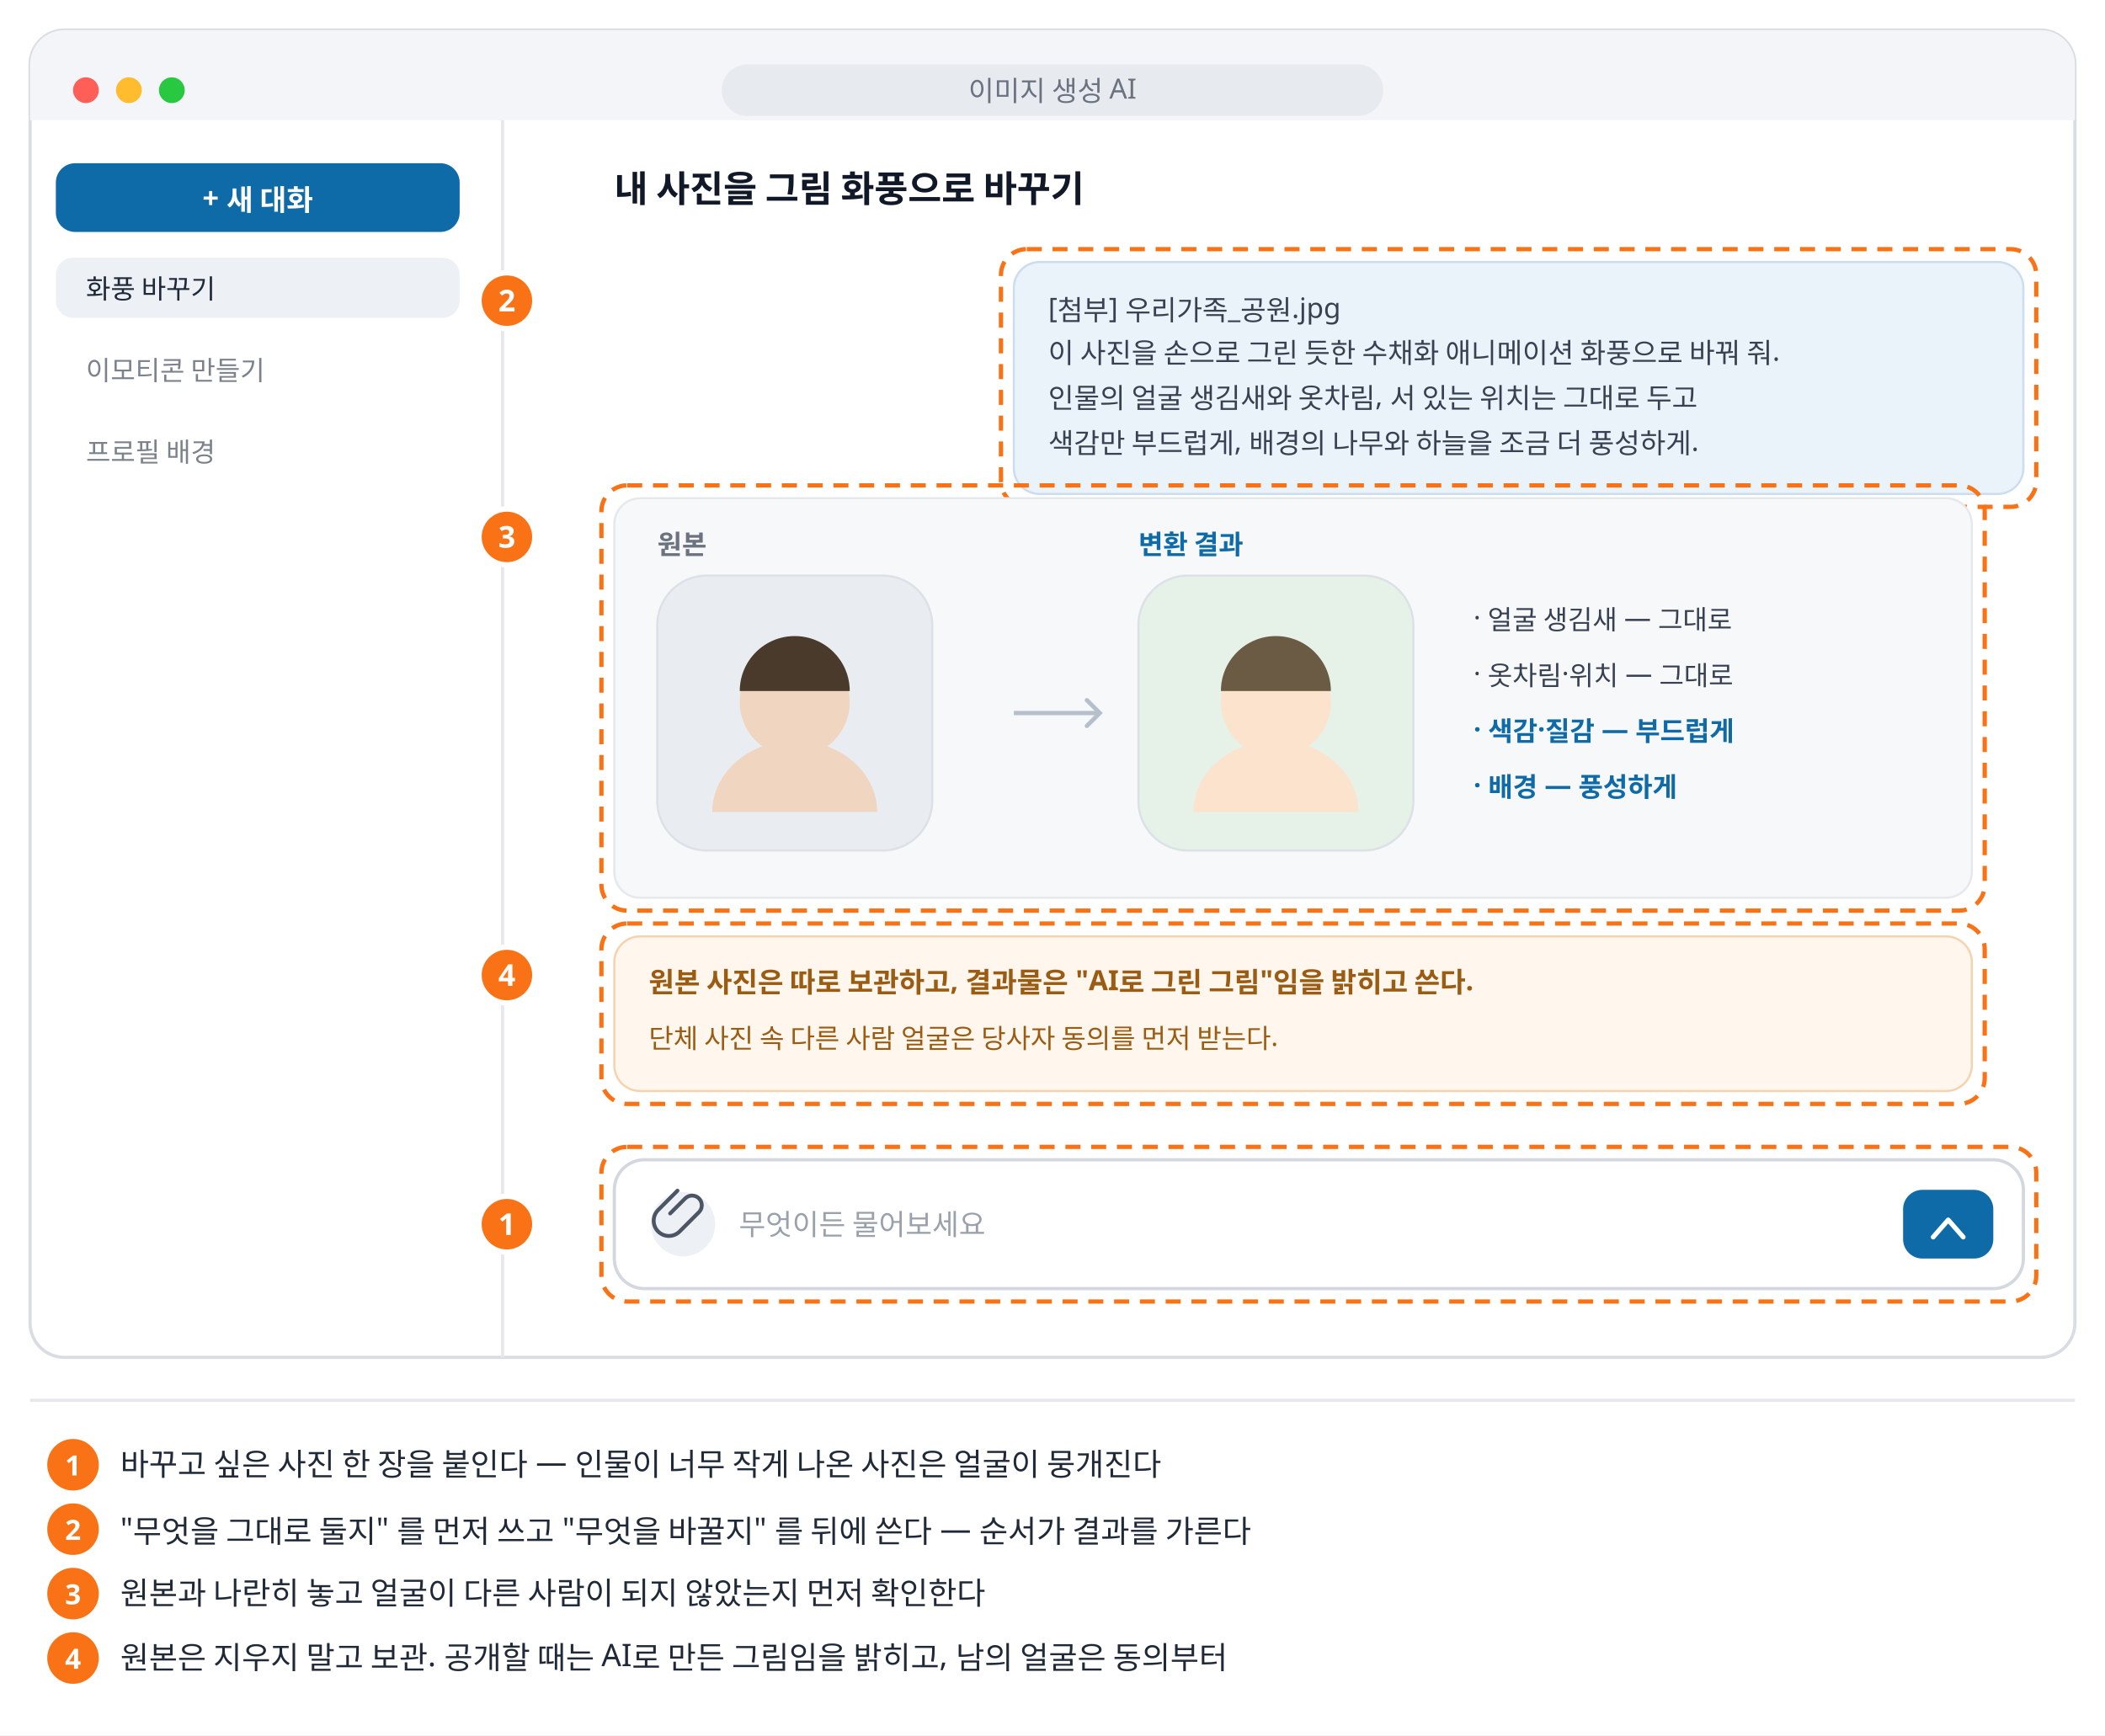
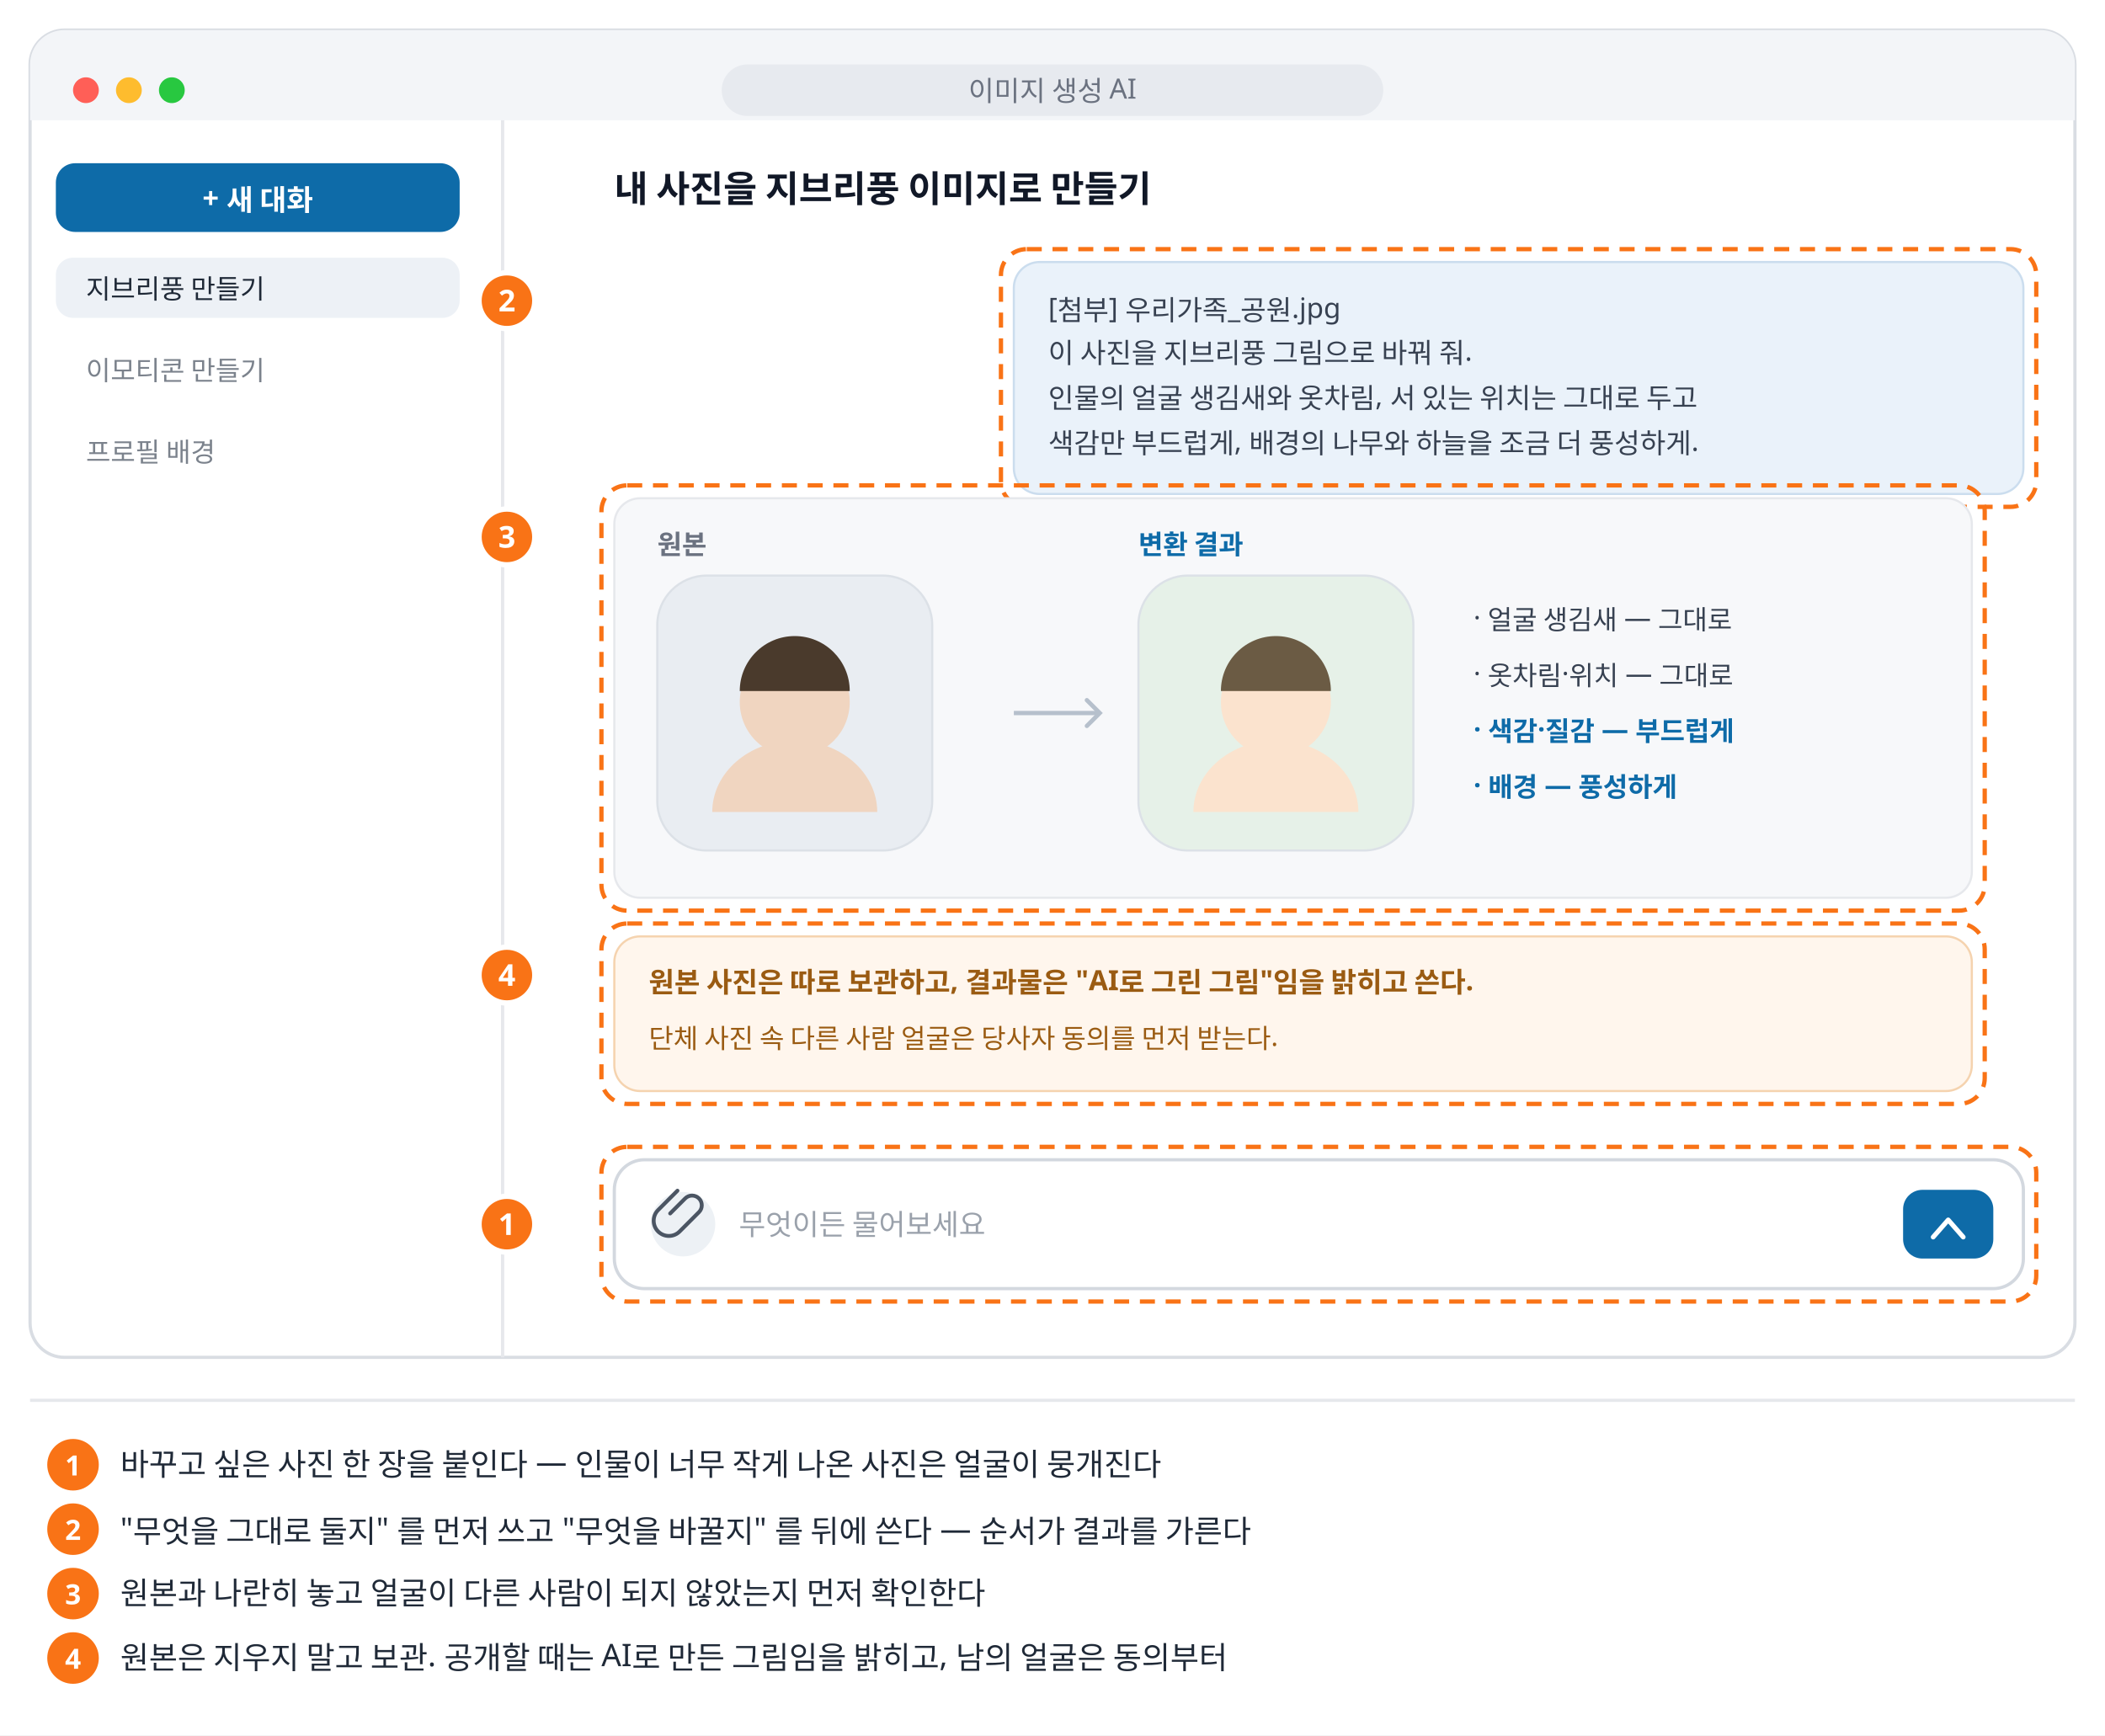
- <svg xmlns="http://www.w3.org/2000/svg" viewBox="0 0 980 808" width="980" height="808" role="img" aria-label="화풍 바꾸기 화면 — 사진 첨부, 유지할 것과 바꿀 것 구분, 원본 대조, 공개 시 주의">
+ <svg xmlns="http://www.w3.org/2000/svg" viewBox="0 0 980 808" width="980" height="808" role="img" aria-label="지브리풍 이미지 만들기 화면 — 사진 첨부, 유지할 것과 바꿀 것 구분, 원본 대조">
  <rect width="980" height="808" fill="#FFFFFF" />
  <rect x="14" y="14" width="952" height="618" rx="16" fill="#FFFFFF" stroke="#D9DDE3" stroke-width="1.5" />
  <path d="M14 30 a16 16 0 0 1 16 -16 h920 a16 16 0 0 1 16 16 v26 h-952 z" fill="#F3F5F8" />
  <circle cx="40" cy="42" r="6" fill="#FF5F57" />
  <circle cx="60" cy="42" r="6" fill="#FEBC2E" />
  <circle cx="80" cy="42" r="6" fill="#28C840" />
  <rect x="336" y="30" width="308" height="24" rx="12" fill="#E7EAEF" />
  <text x="490" y="47" font-size="13" fill="#6B7280" font-weight="400" font-family="'Noto Sans KR','Malgun Gothic','Apple SD Gothic Neo',sans-serif" text-anchor="middle">이미지 생성 AI</text>
  <line x1="234" y1="56" x2="234" y2="632" stroke="#E6E8EC" stroke-width="1.5" />
  <rect x="26" y="76" width="188" height="32" rx="9" fill="#0E6BA8" />
  <text x="120" y="97" font-size="13.5" fill="#FFFFFF" font-weight="700" font-family="'Noto Sans KR','Malgun Gothic','Apple SD Gothic Neo',sans-serif" text-anchor="middle">+ 새 대화</text>
  <rect x="26" y="120" width="188" height="28" rx="8" fill="#EDF1F6" />
-   <text x="40" y="139" font-size="12.5" fill="#1F2937" font-weight="400" font-family="'Noto Sans KR','Malgun Gothic','Apple SD Gothic Neo',sans-serif">화풍 바꾸기</text>
+   <text x="40" y="139" font-size="12.5" fill="#1F2937" font-weight="400" font-family="'Noto Sans KR','Malgun Gothic','Apple SD Gothic Neo',sans-serif">지브리풍 만들기</text>
  <rect x="26" y="158" width="188" height="28" rx="8" fill="none" />
  <text x="40" y="177" font-size="12.5" fill="#7B828C" font-weight="400" font-family="'Noto Sans KR','Malgun Gothic','Apple SD Gothic Neo',sans-serif">이모티콘 만들기</text>
  <rect x="26" y="196" width="188" height="28" rx="8" fill="none" />
  <text x="40" y="215" font-size="12.5" fill="#7B828C" font-weight="400" font-family="'Noto Sans KR','Malgun Gothic','Apple SD Gothic Neo',sans-serif">프로필 배경</text>
-   <text x="286" y="94" font-size="17" fill="#111827" font-weight="700" font-family="'Noto Sans KR','Malgun Gothic','Apple SD Gothic Neo',sans-serif">내 사진을 그림 화풍으로 바꾸기</text>
+   <text x="286" y="94" font-size="17" fill="#111827" font-weight="700" font-family="'Noto Sans KR','Malgun Gothic','Apple SD Gothic Neo',sans-serif">내 사진을 지브리풍 이미지로 만들기</text>
  <rect x="472" y="122" width="470" height="108" rx="12" fill="#EAF2FA" stroke="#CBDDEE" />
  <text x="488" y="148" font-size="13" fill="#374151" font-weight="400" font-family="'Noto Sans KR','Malgun Gothic','Apple SD Gothic Neo',sans-serif">[첨부] 우리가족_공원.jpg</text>
-   <text x="488" y="169" font-size="13" fill="#374151" font-weight="400" font-family="'Noto Sans KR','Malgun Gothic','Apple SD Gothic Neo',sans-serif">이 사진을 손으로 그린 듯한 수채화 애니메이션 화풍으로 바꿔 줘.</text>
+   <text x="488" y="169" font-size="13" fill="#374151" font-weight="400" font-family="'Noto Sans KR','Malgun Gothic','Apple SD Gothic Neo',sans-serif">이 사진을 지브리풍 그림으로 바꿔 줘.</text>
  <text x="488" y="190" font-size="13" fill="#374151" font-weight="400" font-family="'Noto Sans KR','Malgun Gothic','Apple SD Gothic Neo',sans-serif">인물의 얼굴 생김새와 옷차림, 서 있는 위치는 그대로 두고</text>
  <text x="488" y="211" font-size="13" fill="#374151" font-weight="400" font-family="'Noto Sans KR','Malgun Gothic','Apple SD Gothic Neo',sans-serif">색감만 부드럽게, 배경의 나무와 하늘을 조금 더 풍성하게.</text>
  <rect x="466" y="116" width="482" height="120" rx="12" fill="none" stroke="#F97316" stroke-width="2" stroke-dasharray="7 5" />
  <circle cx="236" cy="140" r="13" fill="#F97316" stroke="#FFFFFF" stroke-width="2.5" />
  <text x="236" y="145" font-size="14" font-weight="700" fill="#fff" text-anchor="middle" font-family="'Noto Sans KR','Malgun Gothic','Apple SD Gothic Neo',sans-serif">2</text>
  <rect x="286" y="232" width="632" height="186" rx="12" fill="#F7F8FA" stroke="#E6E8EC" />
  <text x="306" y="258" font-size="12.5" fill="#6B7280" font-weight="700" font-family="'Noto Sans KR','Malgun Gothic','Apple SD Gothic Neo',sans-serif">원본</text>
  <rect x="306" y="268" width="128" height="128" rx="23.04" fill="#E9EDF2" stroke="#DCE1E7" />
  <circle cx="370" cy="326.88" r="25.6" fill="#F0D5C0" />
  <path d="M344.4 321.76 a25.6 25.6 0 0 1 51.2 0 z" fill="#4A3A2C" />
  <path d="M331.6 378.08 a38.4 33.28 0 0 1 76.8 0 z" fill="#F0D5C0" />
  <path d="M472 332 h40" stroke="#B6C0CC" stroke-width="2" />
  <path d="M506 326 l6 6 l-6 6" fill="none" stroke="#B6C0CC" stroke-width="2" stroke-linecap="round" />
  <text x="530" y="258" font-size="12.5" fill="#0E6BA8" font-weight="700" font-family="'Noto Sans KR','Malgun Gothic','Apple SD Gothic Neo',sans-serif">변환 결과</text>
  <rect x="530" y="268" width="128" height="128" rx="23.04" fill="#E6F1E8" stroke="#DCE1E7" />
  <circle cx="594" cy="326.88" r="25.6" fill="#FBE3CE" />
  <path d="M568.4 321.76 a25.6 25.6 0 0 1 51.2 0 z" fill="#6B5B44" />
  <path d="M555.6 378.08 a38.4 33.28 0 0 1 76.8 0 z" fill="#FBE3CE" />
  <text x="686" y="292" font-size="12.5" fill="#374151" font-weight="400" font-family="'Noto Sans KR','Malgun Gothic','Apple SD Gothic Neo',sans-serif">· 얼굴 생김새 — 그대로</text>
  <text x="686" y="318" font-size="12.5" fill="#374151" font-weight="400" font-family="'Noto Sans KR','Malgun Gothic','Apple SD Gothic Neo',sans-serif">· 옷차림·위치 — 그대로</text>
  <text x="686" y="344" font-size="12.5" fill="#0E6BA8" font-weight="700" font-family="'Noto Sans KR','Malgun Gothic','Apple SD Gothic Neo',sans-serif">· 색감·질감 — 부드럽게</text>
  <text x="686" y="370" font-size="12.5" fill="#0E6BA8" font-weight="700" font-family="'Noto Sans KR','Malgun Gothic','Apple SD Gothic Neo',sans-serif">· 배경 — 풍성하게</text>
  <rect x="280" y="226" width="644" height="198" rx="12" fill="none" stroke="#F97316" stroke-width="2" stroke-dasharray="7 5" />
  <circle cx="236" cy="250" r="13" fill="#F97316" stroke="#FFFFFF" stroke-width="2.5" />
  <text x="236" y="255" font-size="14" font-weight="700" fill="#fff" text-anchor="middle" font-family="'Noto Sans KR','Malgun Gothic','Apple SD Gothic Neo',sans-serif">3</text>
  <rect x="286" y="436" width="632" height="72" rx="12" fill="#FFF6ED" stroke="#F5D3AF" />
  <text x="302" y="462" font-size="13" fill="#9A5B12" font-weight="700" font-family="'Noto Sans KR','Malgun Gothic','Apple SD Gothic Neo',sans-serif">원본 사진은 따로 보관하고, 결과물은 "AI로 그린 그림"임을 밝히고 쓴다.</text>
  <text x="302" y="488" font-size="12.5" fill="#9A5B12" font-weight="400" font-family="'Noto Sans KR','Malgun Gothic','Apple SD Gothic Neo',sans-serif">단체 사진 속 다른 사람 얼굴은 당사자 동의를 먼저 받는다.</text>
  <rect x="280" y="430" width="644" height="84" rx="12" fill="none" stroke="#F97316" stroke-width="2" stroke-dasharray="7 5" />
  <circle cx="236" cy="454" r="13" fill="#F97316" stroke="#FFFFFF" stroke-width="2.5" />
  <text x="236" y="459" font-size="14" font-weight="700" fill="#fff" text-anchor="middle" font-family="'Noto Sans KR','Malgun Gothic','Apple SD Gothic Neo',sans-serif">4</text>
  <rect x="286" y="540" width="656" height="60" rx="14" fill="#FFFFFF" stroke="#D3D8DF" stroke-width="1.5" />
  <circle cx="318" cy="570" r="15" fill="#EDF1F5" />
  <path d="M312 565 l7 -7 a4.5 4.5 0 0 1 6.4 6.4 l-9 9 a7 7 0 0 1 -10 -10 l9 -9" fill="none" stroke="#4B5563" stroke-width="1.8" stroke-linecap="round" />
  <text x="344" y="575" font-size="13.5" fill="#9AA1AB" font-weight="400" font-family="'Noto Sans KR','Malgun Gothic','Apple SD Gothic Neo',sans-serif">무엇이든 물어보세요</text>
  <rect x="886" y="554" width="42" height="32" rx="9" fill="#0E6BA8" />
  <path d="M900 576 l7 -8 l7 8" fill="none" stroke="#fff" stroke-width="2.2" stroke-linecap="round" stroke-linejoin="round" />
  <rect x="280" y="534" width="668" height="72" rx="12" fill="none" stroke="#F97316" stroke-width="2" stroke-dasharray="7 5" />
  <circle cx="236" cy="570" r="13" fill="#F97316" stroke="#FFFFFF" stroke-width="2.5" />
  <text x="236" y="575" font-size="14" font-weight="700" fill="#fff" text-anchor="middle" font-family="'Noto Sans KR','Malgun Gothic','Apple SD Gothic Neo',sans-serif">1</text>
  <line x1="14" y1="652" x2="966" y2="652" stroke="#E6E8EC" stroke-width="1.5" />
  <circle cx="34" cy="682" r="12" fill="#F97316" />
  <text x="34" y="687" font-size="13" font-weight="700" fill="#fff" text-anchor="middle" font-family="'Noto Sans KR','Malgun Gothic','Apple SD Gothic Neo',sans-serif">1</text>
  <text x="56" y="687" font-size="14.5" fill="#1F2937" font-family="'Noto Sans KR','Malgun Gothic','Apple SD Gothic Neo',sans-serif">바꾸고 싶은 사진 한 장을 붙인다 — 인물이 너무 작게 나온 사진은 얼굴이 뭉개진다</text>
  <circle cx="34" cy="712" r="12" fill="#F97316" />
  <text x="34" y="717" font-size="13" font-weight="700" fill="#fff" text-anchor="middle" font-family="'Noto Sans KR','Malgun Gothic','Apple SD Gothic Neo',sans-serif">2</text>
  <text x="56" y="717" font-size="14.5" fill="#1F2937" font-family="'Noto Sans KR','Malgun Gothic','Apple SD Gothic Neo',sans-serif">"무엇을 그대로 둘지" 를 먼저 쓰고 "무엇을 바꿀지" 를 뒤에 쓴다 — 순서가 결과를 가른다</text>
  <circle cx="34" cy="742" r="12" fill="#F97316" />
  <text x="34" y="747" font-size="13" font-weight="700" fill="#fff" text-anchor="middle" font-family="'Noto Sans KR','Malgun Gothic','Apple SD Gothic Neo',sans-serif">3</text>
  <text x="56" y="747" font-size="14.5" fill="#1F2937" font-family="'Noto Sans KR','Malgun Gothic','Apple SD Gothic Neo',sans-serif">원본과 나란히 놓고 얼굴이 다른 사람이 되지 않았는지 먼저 확인한다</text>
  <circle cx="34" cy="772" r="12" fill="#F97316" />
  <text x="34" y="777" font-size="13" font-weight="700" fill="#fff" text-anchor="middle" font-family="'Noto Sans KR','Malgun Gothic','Apple SD Gothic Neo',sans-serif">4</text>
  <text x="56" y="777" font-size="14.5" fill="#1F2937" font-family="'Noto Sans KR','Malgun Gothic','Apple SD Gothic Neo',sans-serif">원본은 지우지 말고 보관. 공개할 때는 AI로 만든 그림임을 밝히고, 남의 얼굴은 동의부터</text>
</svg>
